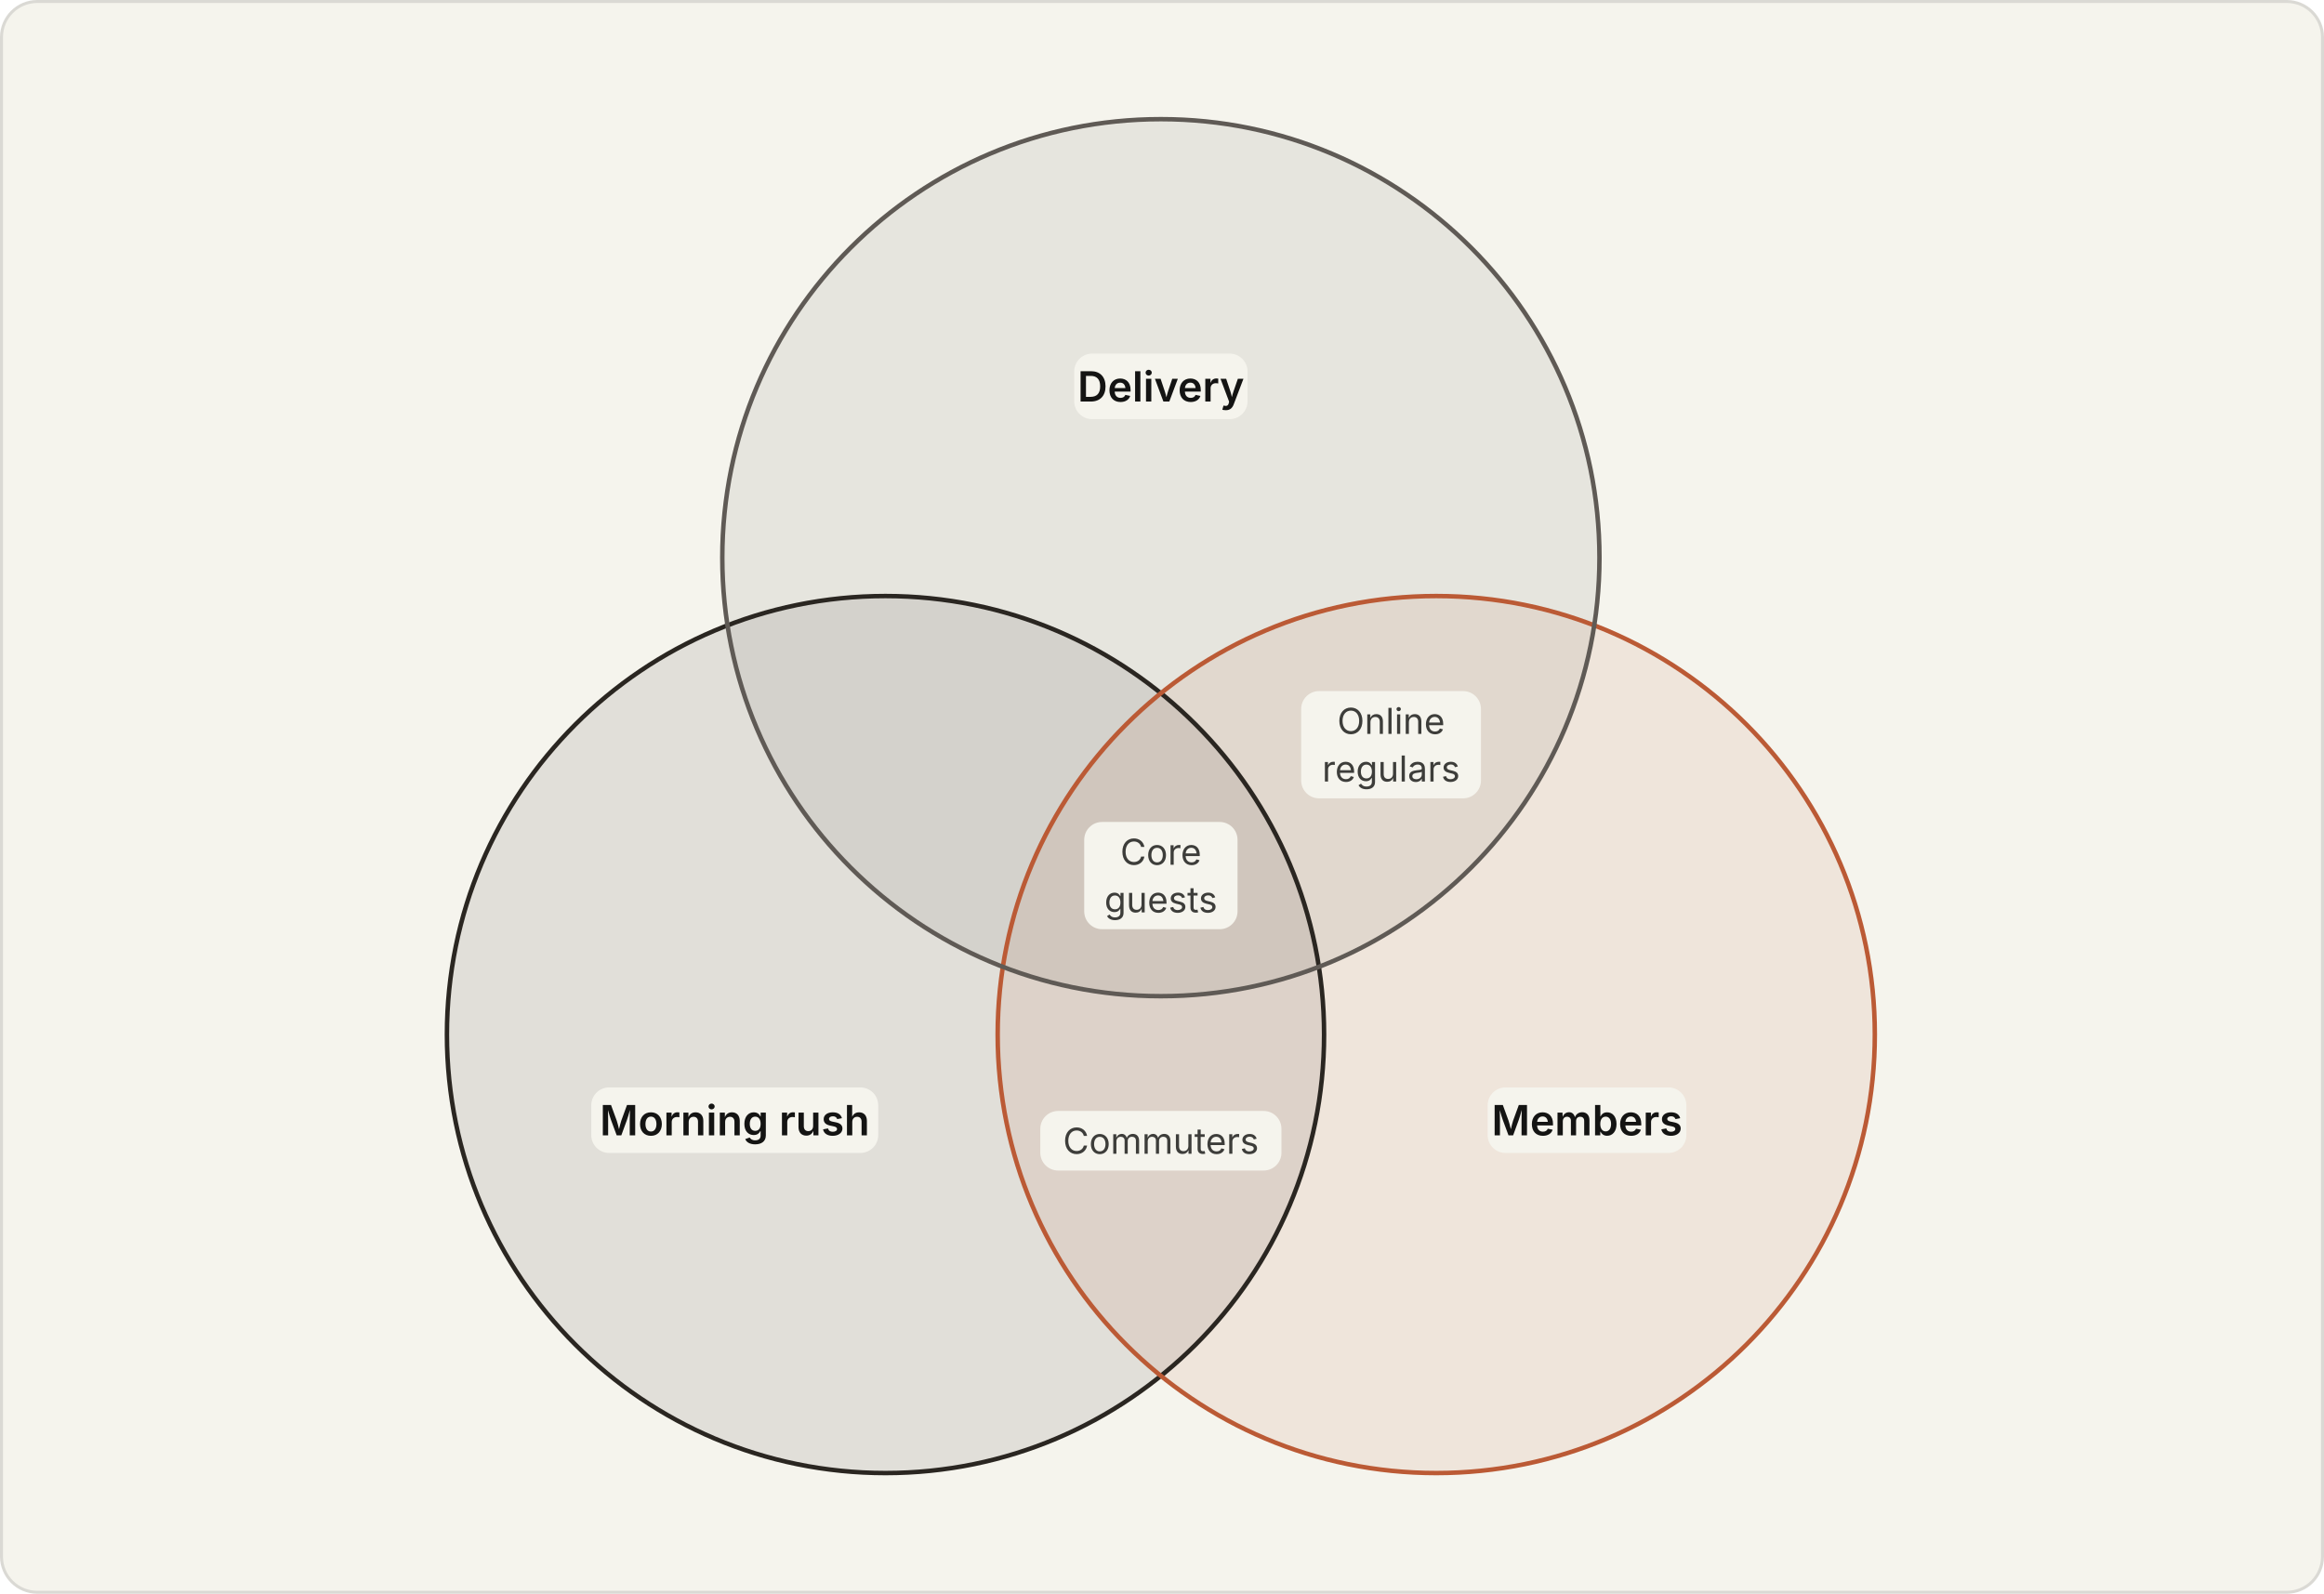
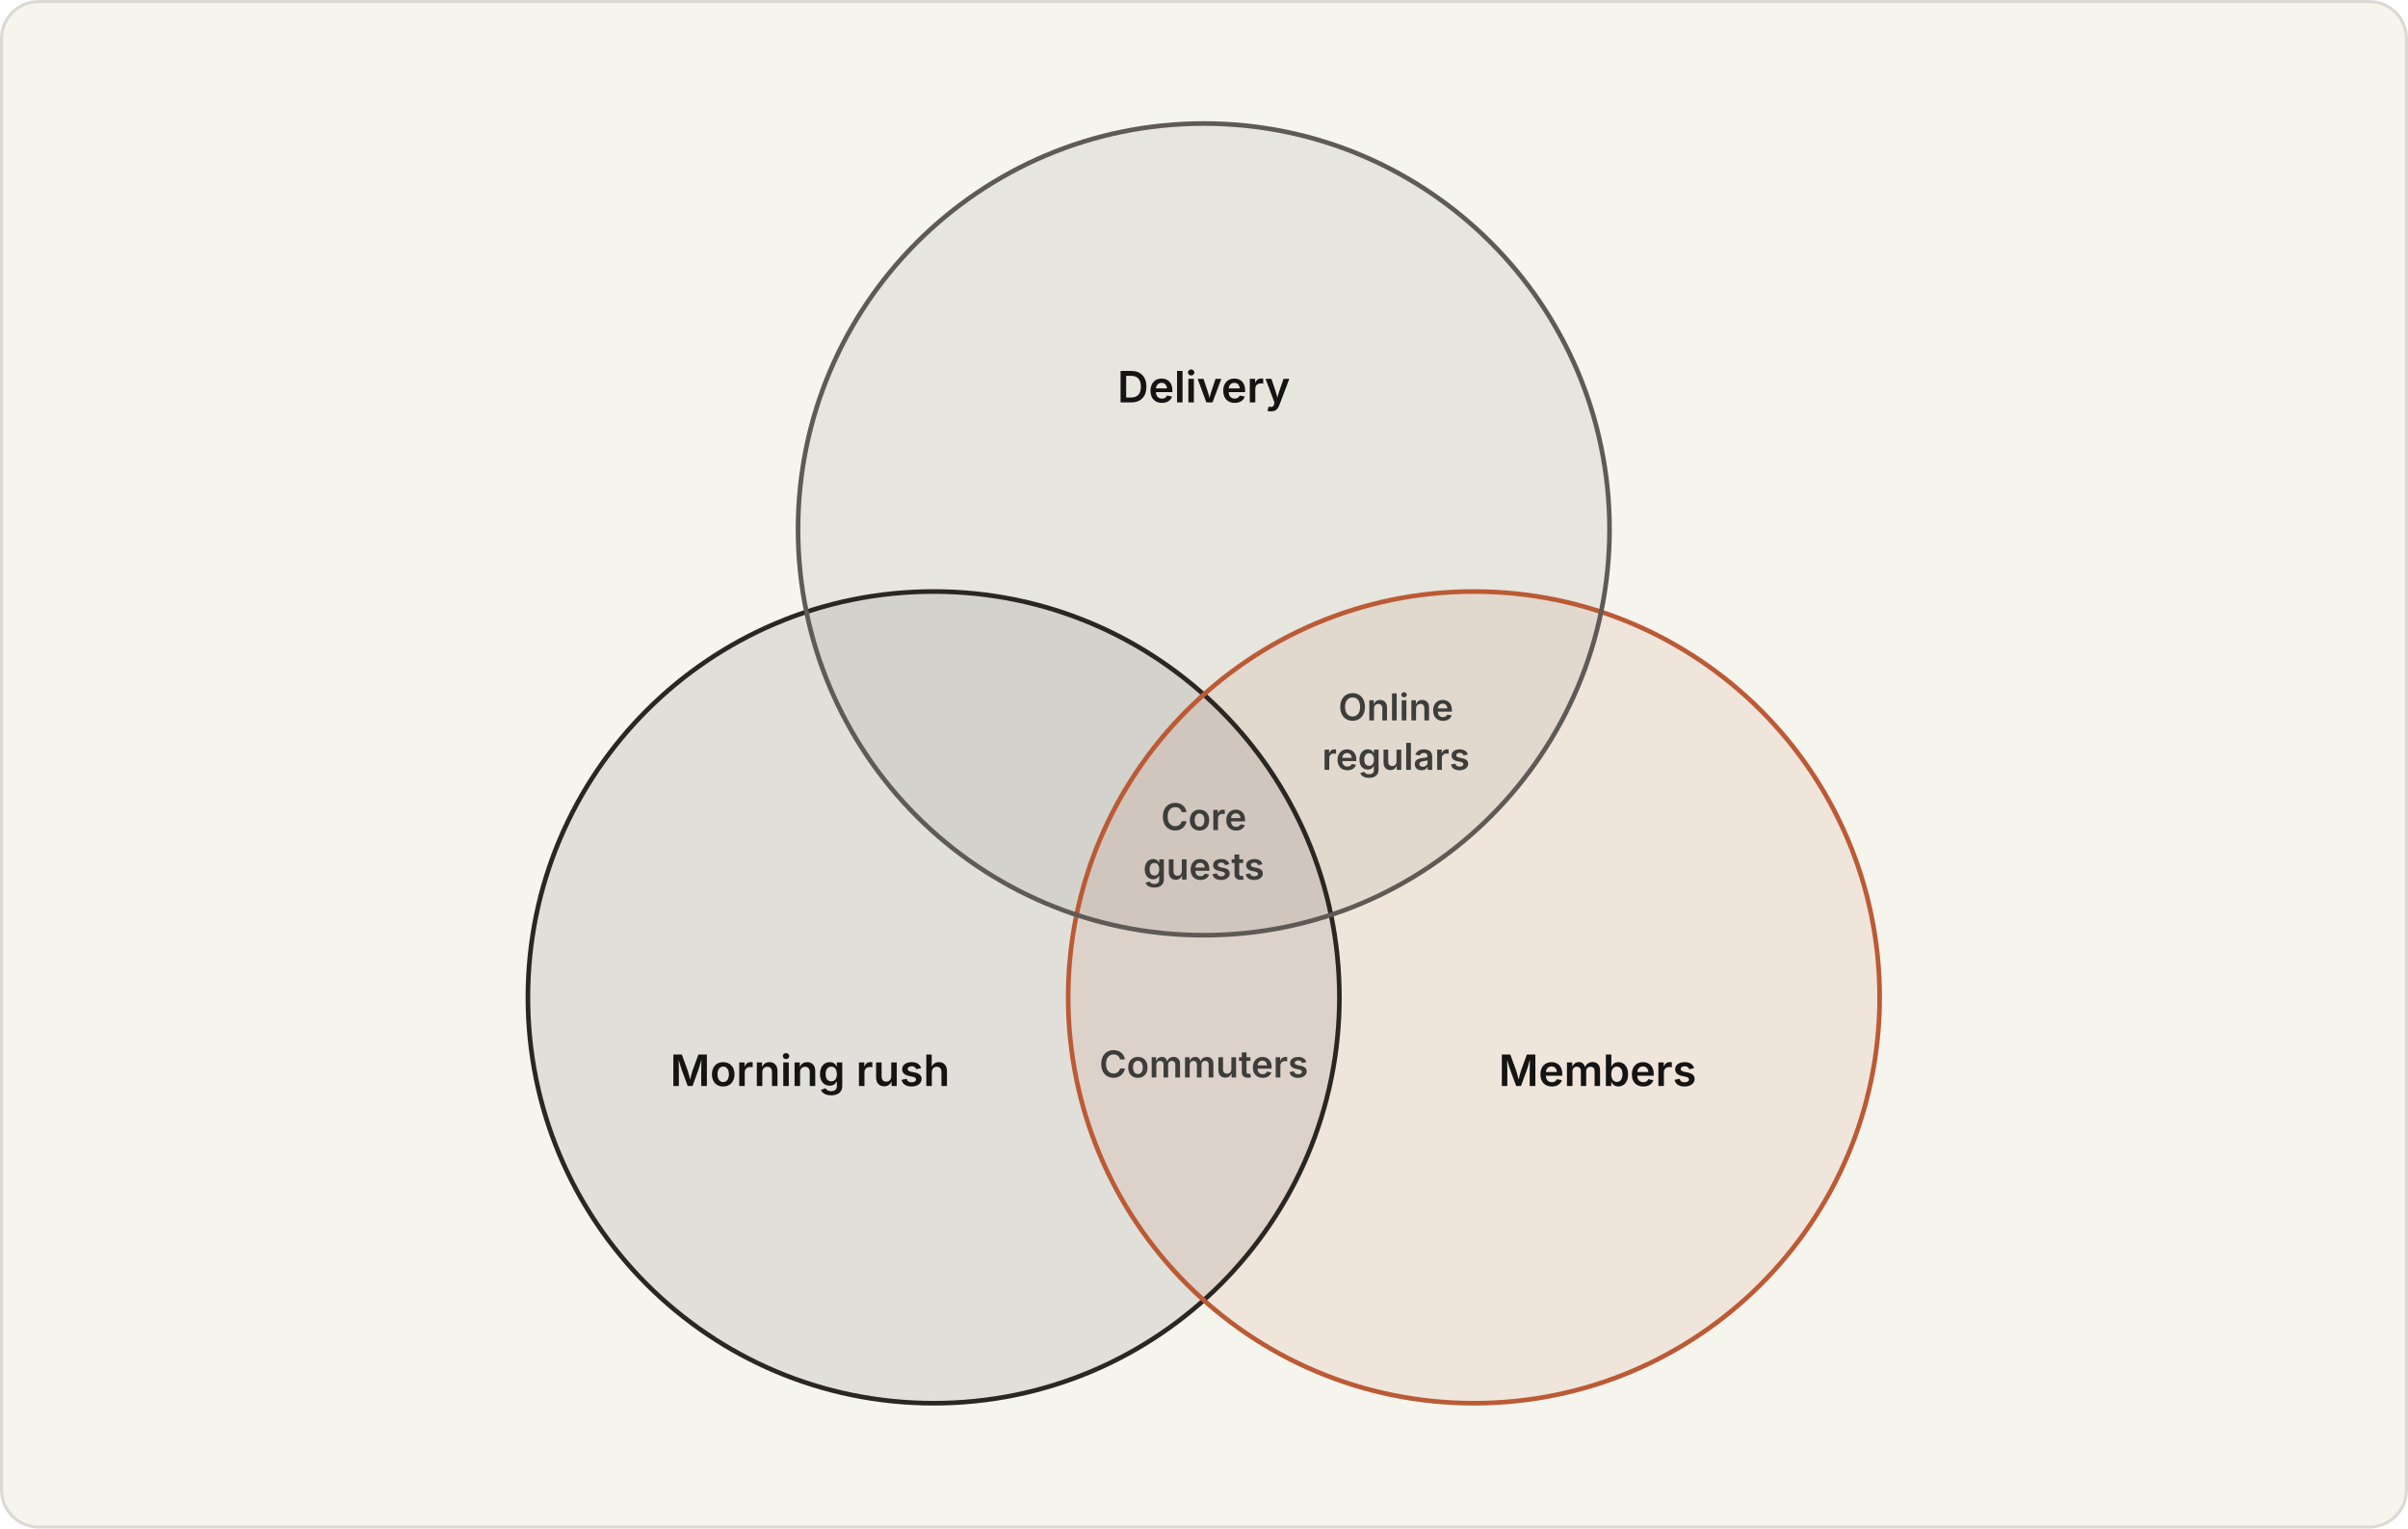
- <svg xmlns="http://www.w3.org/2000/svg" width="780" height="535" viewBox="0 0 780 535" font-family="system-ui, -apple-system, BlinkMacSystemFont, &quot;Segoe UI&quot;, &quot;Noto Sans SC&quot;, &quot;Microsoft YaHei&quot;, sans-serif" role="img" lang="en">
-   <rect x="0.5" y="0.5" width="779" height="534" rx="12" fill="#f5f4ed" stroke="#dad9d4" />
+ <svg xmlns="http://www.w3.org/2000/svg" width="780" height="495" viewBox="0 0 780 495" font-family="system-ui, -apple-system, BlinkMacSystemFont, &quot;Segoe UI&quot;, &quot;Noto Sans SC&quot;, &quot;Microsoft YaHei&quot;, sans-serif" role="img" lang="en">
+   <rect x="0.5" y="0.5" width="779" height="494" rx="12" fill="#f5f4ed" stroke="#dad9d4" />
  <g transform="translate(11 16)">
-     <svg width="758" height="503" viewBox="0 0 758 503" data-kchart-anchor-x="378.6222310918753" data-kchart-anchor-y="251.23999999999998" font-family="system-ui, -apple-system, BlinkMacSystemFont, &quot;Segoe UI&quot;, &quot;Noto Sans SC&quot;, &quot;Microsoft YaHei&quot;, sans-serif" role="img" aria-labelledby="g-diagram-venn-beta-title">
-       <g transform="translate(115 0)">
-         <circle cx="171.2" cy="331.28" r="147.2" fill="#2a2621" fill-opacity="0.1" />
-         <circle cx="356.044" cy="331.28" r="147.2" fill="#bb5a35" fill-opacity="0.1" />
-         <circle cx="263.622" cy="171.2" r="147.2" fill="#5f5a55" fill-opacity="0.1" />
-         <circle cx="171.2" cy="331.28" r="147.2" fill="none" stroke="#2a2621" stroke-width="1.5" data-kc-kind="node" data-kc-id="morning" data-kc-label="morning" />
-         <circle cx="356.044" cy="331.28" r="147.2" fill="none" stroke="#bb5a35" stroke-width="1.5" data-kc-kind="node" data-kc-id="members" data-kc-label="members" />
-         <circle cx="263.622" cy="171.2" r="147.2" fill="none" stroke="#5f5a55" stroke-width="1.5" data-kc-kind="node" data-kc-id="delivery" data-kc-label="delivery" />
-         <rect x="72.444" y="349.03" width="96.312" height="22" rx="6" fill="#f5f4ed" />
-         <rect x="373.299" y="349.03" width="66.691" height="22" rx="6" fill="#f5f4ed" />
-         <rect x="234.539" y="102.7" width="58.167" height="22" rx="6" fill="#f5f4ed" />
-         <rect x="223.151" y="356.93" width="80.943" height="20" rx="6" fill="#f5f4ed" />
-         <rect x="310.712" y="215.99" width="60.342" height="36" rx="6" fill="#f5f4ed" />
-         <rect x="237.893" y="259.92" width="51.459" height="36" rx="6" fill="#f5f4ed" />
+     <svg width="758" height="463" viewBox="0 0 758 463" data-kchart-anchor-x="378.9280666895063" data-kchart-anchor-y="231.2053571428571" font-family="system-ui, -apple-system, BlinkMacSystemFont, &quot;Segoe UI&quot;, &quot;Noto Sans SC&quot;, &quot;Microsoft YaHei&quot;, sans-serif" role="img" aria-labelledby="g-diagram-venn-beta-title">
+       <g transform="translate(136 0)">
+         <circle cx="155.429" cy="306.982" r="131.429" fill="#2a2621" fill-opacity="0.1" />
+         <circle cx="330.428" cy="306.982" r="131.429" fill="#bb5a35" fill-opacity="0.1" />
+         <circle cx="242.928" cy="155.429" r="131.429" fill="#5f5a55" fill-opacity="0.1" />
+         <circle cx="155.429" cy="306.982" r="131.429" fill="none" stroke="#2a2621" stroke-width="1.5" data-kc-kind="node" data-kc-id="morning" data-kc-label="morning" />
+         <circle cx="330.428" cy="306.982" r="131.429" fill="none" stroke="#bb5a35" stroke-width="1.5" data-kc-kind="node" data-kc-id="members" data-kc-label="members" />
+         <circle cx="242.928" cy="155.429" r="131.429" fill="none" stroke="#5f5a55" stroke-width="1.5" data-kc-kind="node" data-kc-id="delivery" data-kc-label="delivery" />
        <g>
-           <text x="120.6" y="360.03" dominant-baseline="central" text-anchor="middle" font-size="14" font-weight="600" fill="#141413">Morning rush</text>
+           <text x="115.384" y="330.598" dominant-baseline="central" text-anchor="middle" font-size="14" font-weight="600" fill="#141413">Morning rush</text>
        </g>
        <g>
-           <text x="406.644" y="360.03" dominant-baseline="central" text-anchor="middle" font-size="14" font-weight="600" fill="#141413">Members</text>
+           <text x="370.472" y="330.598" dominant-baseline="central" text-anchor="middle" font-size="14" font-weight="600" fill="#141413">Members</text>
        </g>
        <g>
-           <text x="263.622" y="113.7" dominant-baseline="central" text-anchor="middle" font-size="14" font-weight="600" fill="#141413">Delivery</text>
+           <text x="242.928" y="109.223" dominant-baseline="central" text-anchor="middle" font-size="14" font-weight="600" fill="#141413">Delivery</text>
        </g>
        <g>
-           <text x="263.622" y="366.93" dominant-baseline="central" text-anchor="middle" font-size="12" font-weight="400" fill="#3d3d3a">Commuters</text>
+           <text x="242.928" y="328.545" dominant-baseline="central" text-anchor="middle" font-size="12" font-weight="600" fill="#3d3d3a">Commuters</text>
        </g>
        <g>
-           <text x="340.883" y="225.99" dominant-baseline="central" text-anchor="middle" font-size="12" font-weight="400" fill="#3d3d3a">Online</text>
+           <text x="305.16" y="212.937" dominant-baseline="central" text-anchor="middle" font-size="12" font-weight="600" fill="#3d3d3a">Online</text>
        </g>
        <g>
-           <text x="340.883" y="241.99" dominant-baseline="central" text-anchor="middle" font-size="12" font-weight="400" fill="#3d3d3a">regulars</text>
+           <text x="305.16" y="228.937" dominant-baseline="central" text-anchor="middle" font-size="12" font-weight="600" fill="#3d3d3a">regulars</text>
        </g>
        <g>
-           <text x="263.622" y="269.92" dominant-baseline="central" text-anchor="middle" font-size="12" font-weight="400" fill="#3d3d3a">Core</text>
+           <text x="242.928" y="248.464" dominant-baseline="central" text-anchor="middle" font-size="12" font-weight="600" fill="#3d3d3a">Core</text>
        </g>
        <g>
-           <text x="263.622" y="285.92" dominant-baseline="central" text-anchor="middle" font-size="12" font-weight="400" fill="#3d3d3a">guests</text>
+           <text x="242.928" y="264.464" dominant-baseline="central" text-anchor="middle" font-size="12" font-weight="600" fill="#3d3d3a">guests</text>
        </g>
      </g>
    </svg>
  </g>
</svg>
